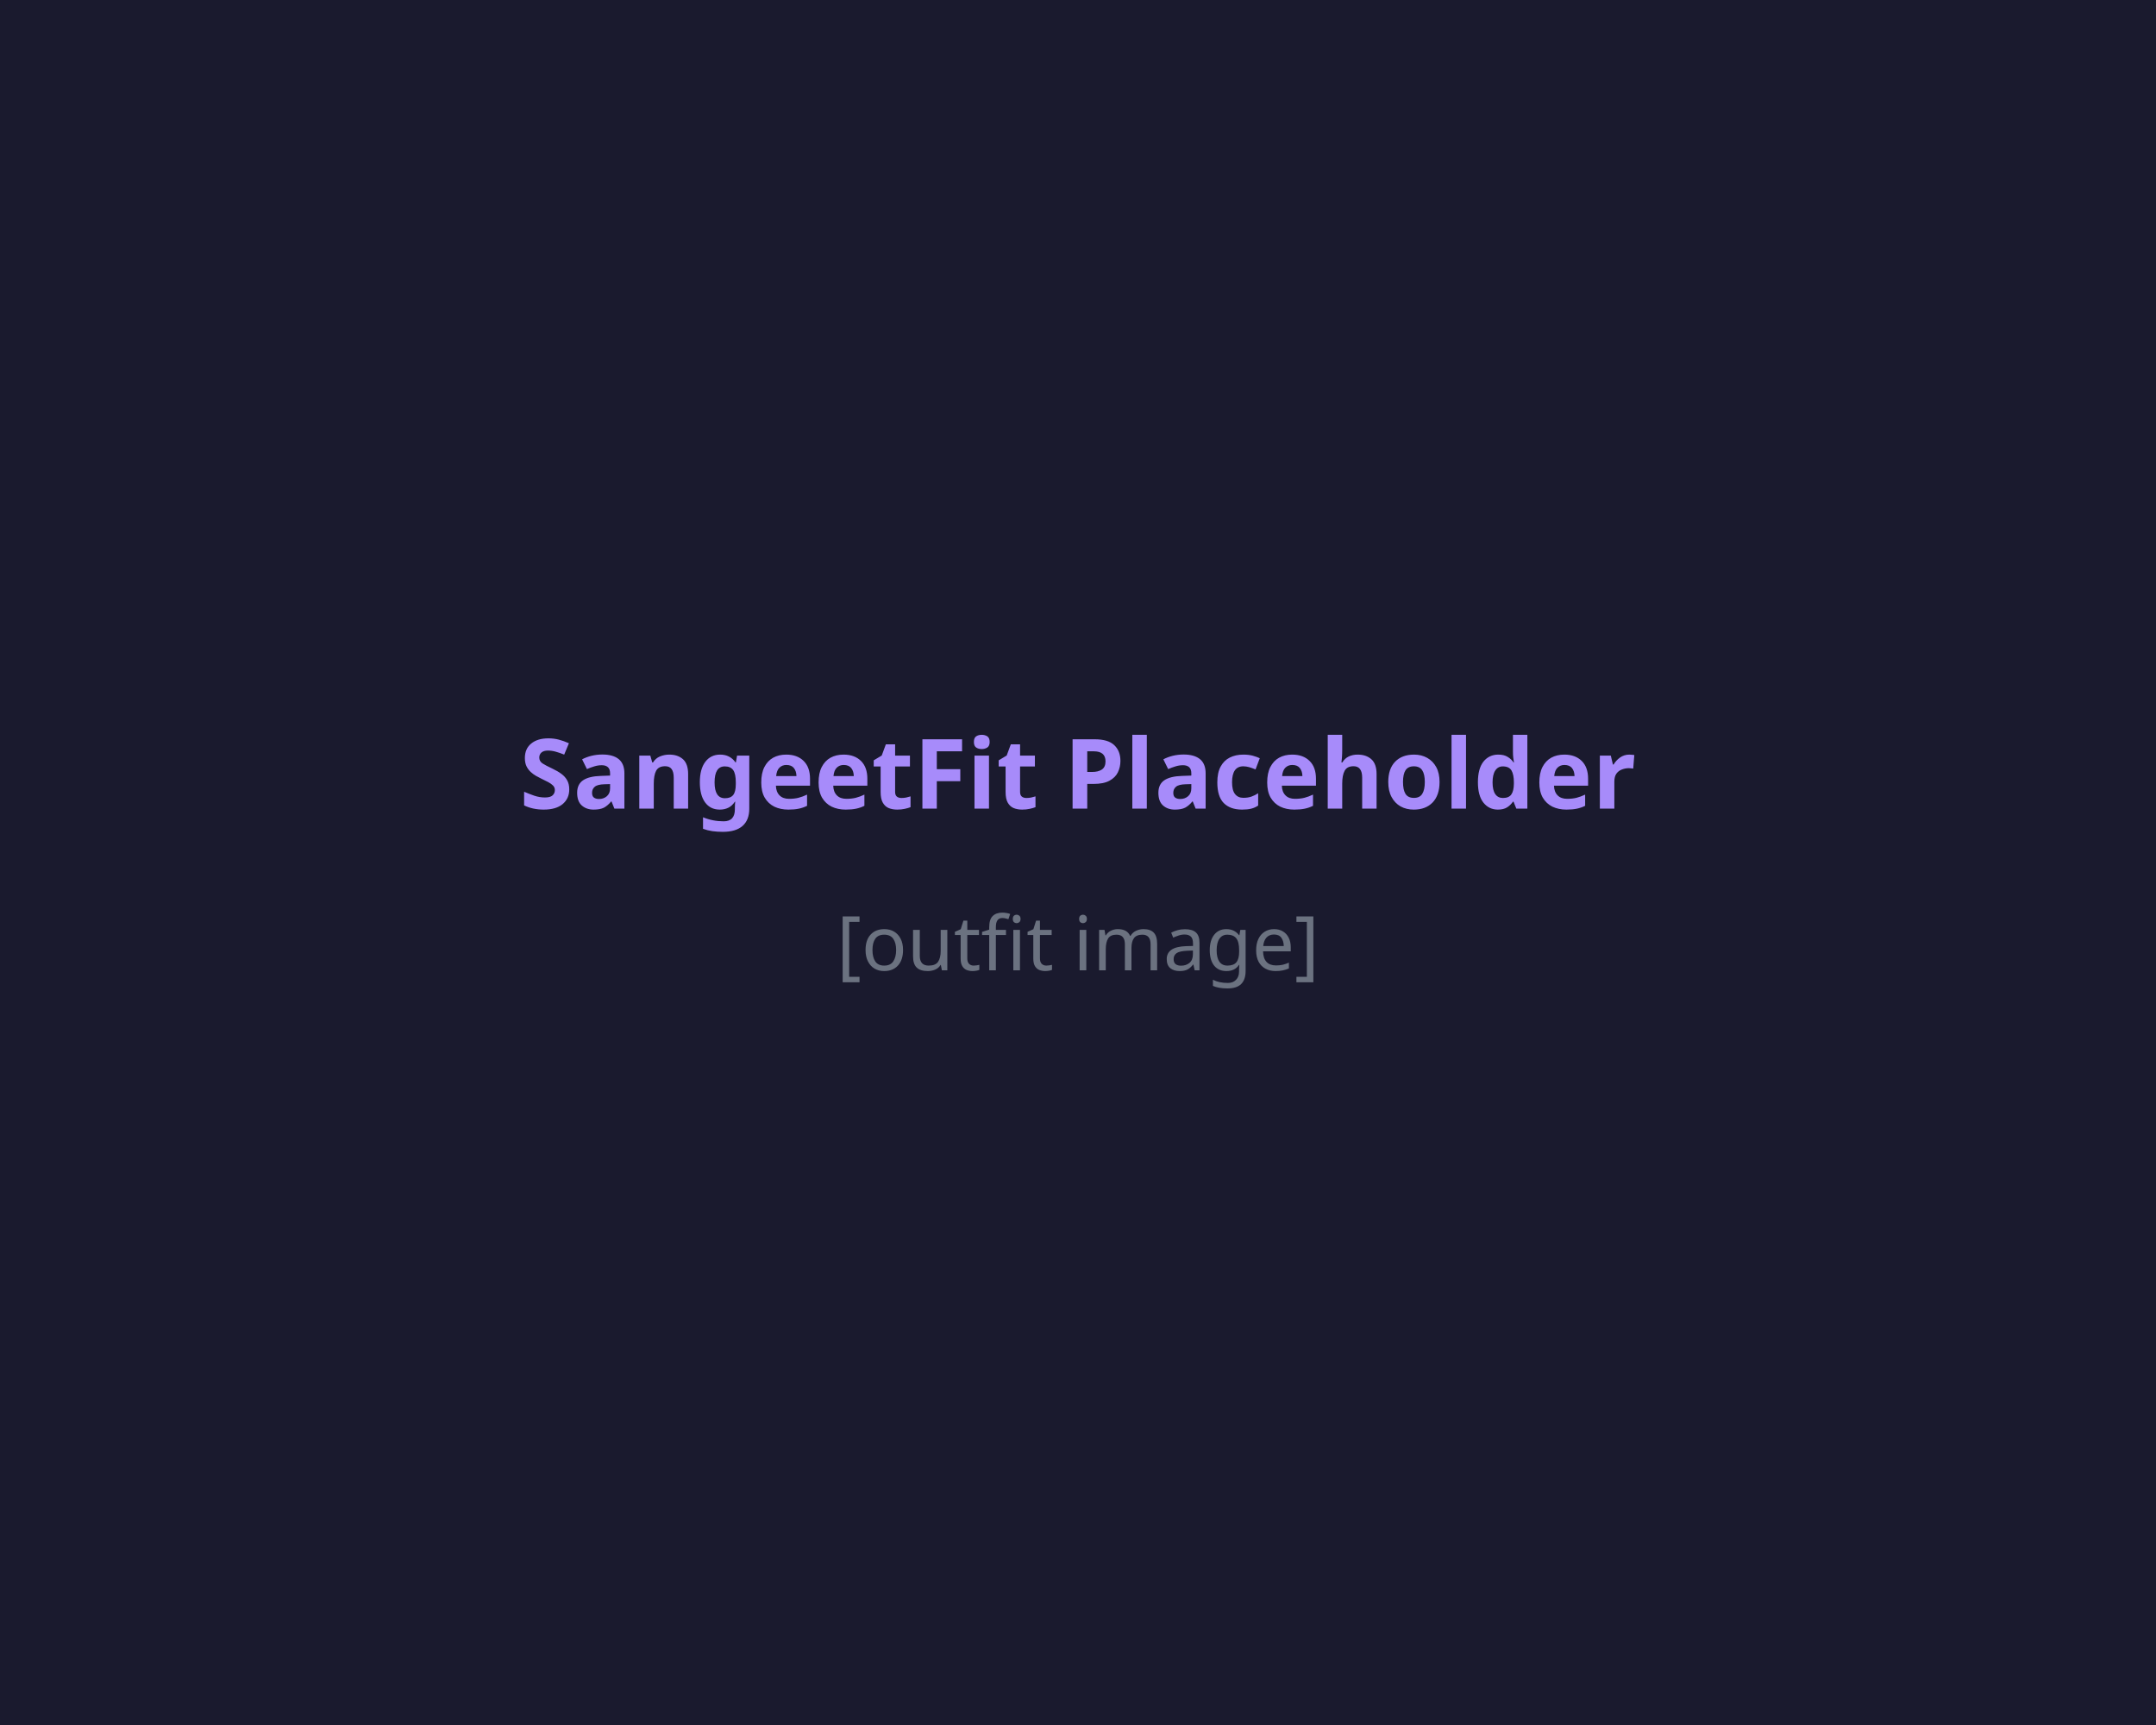
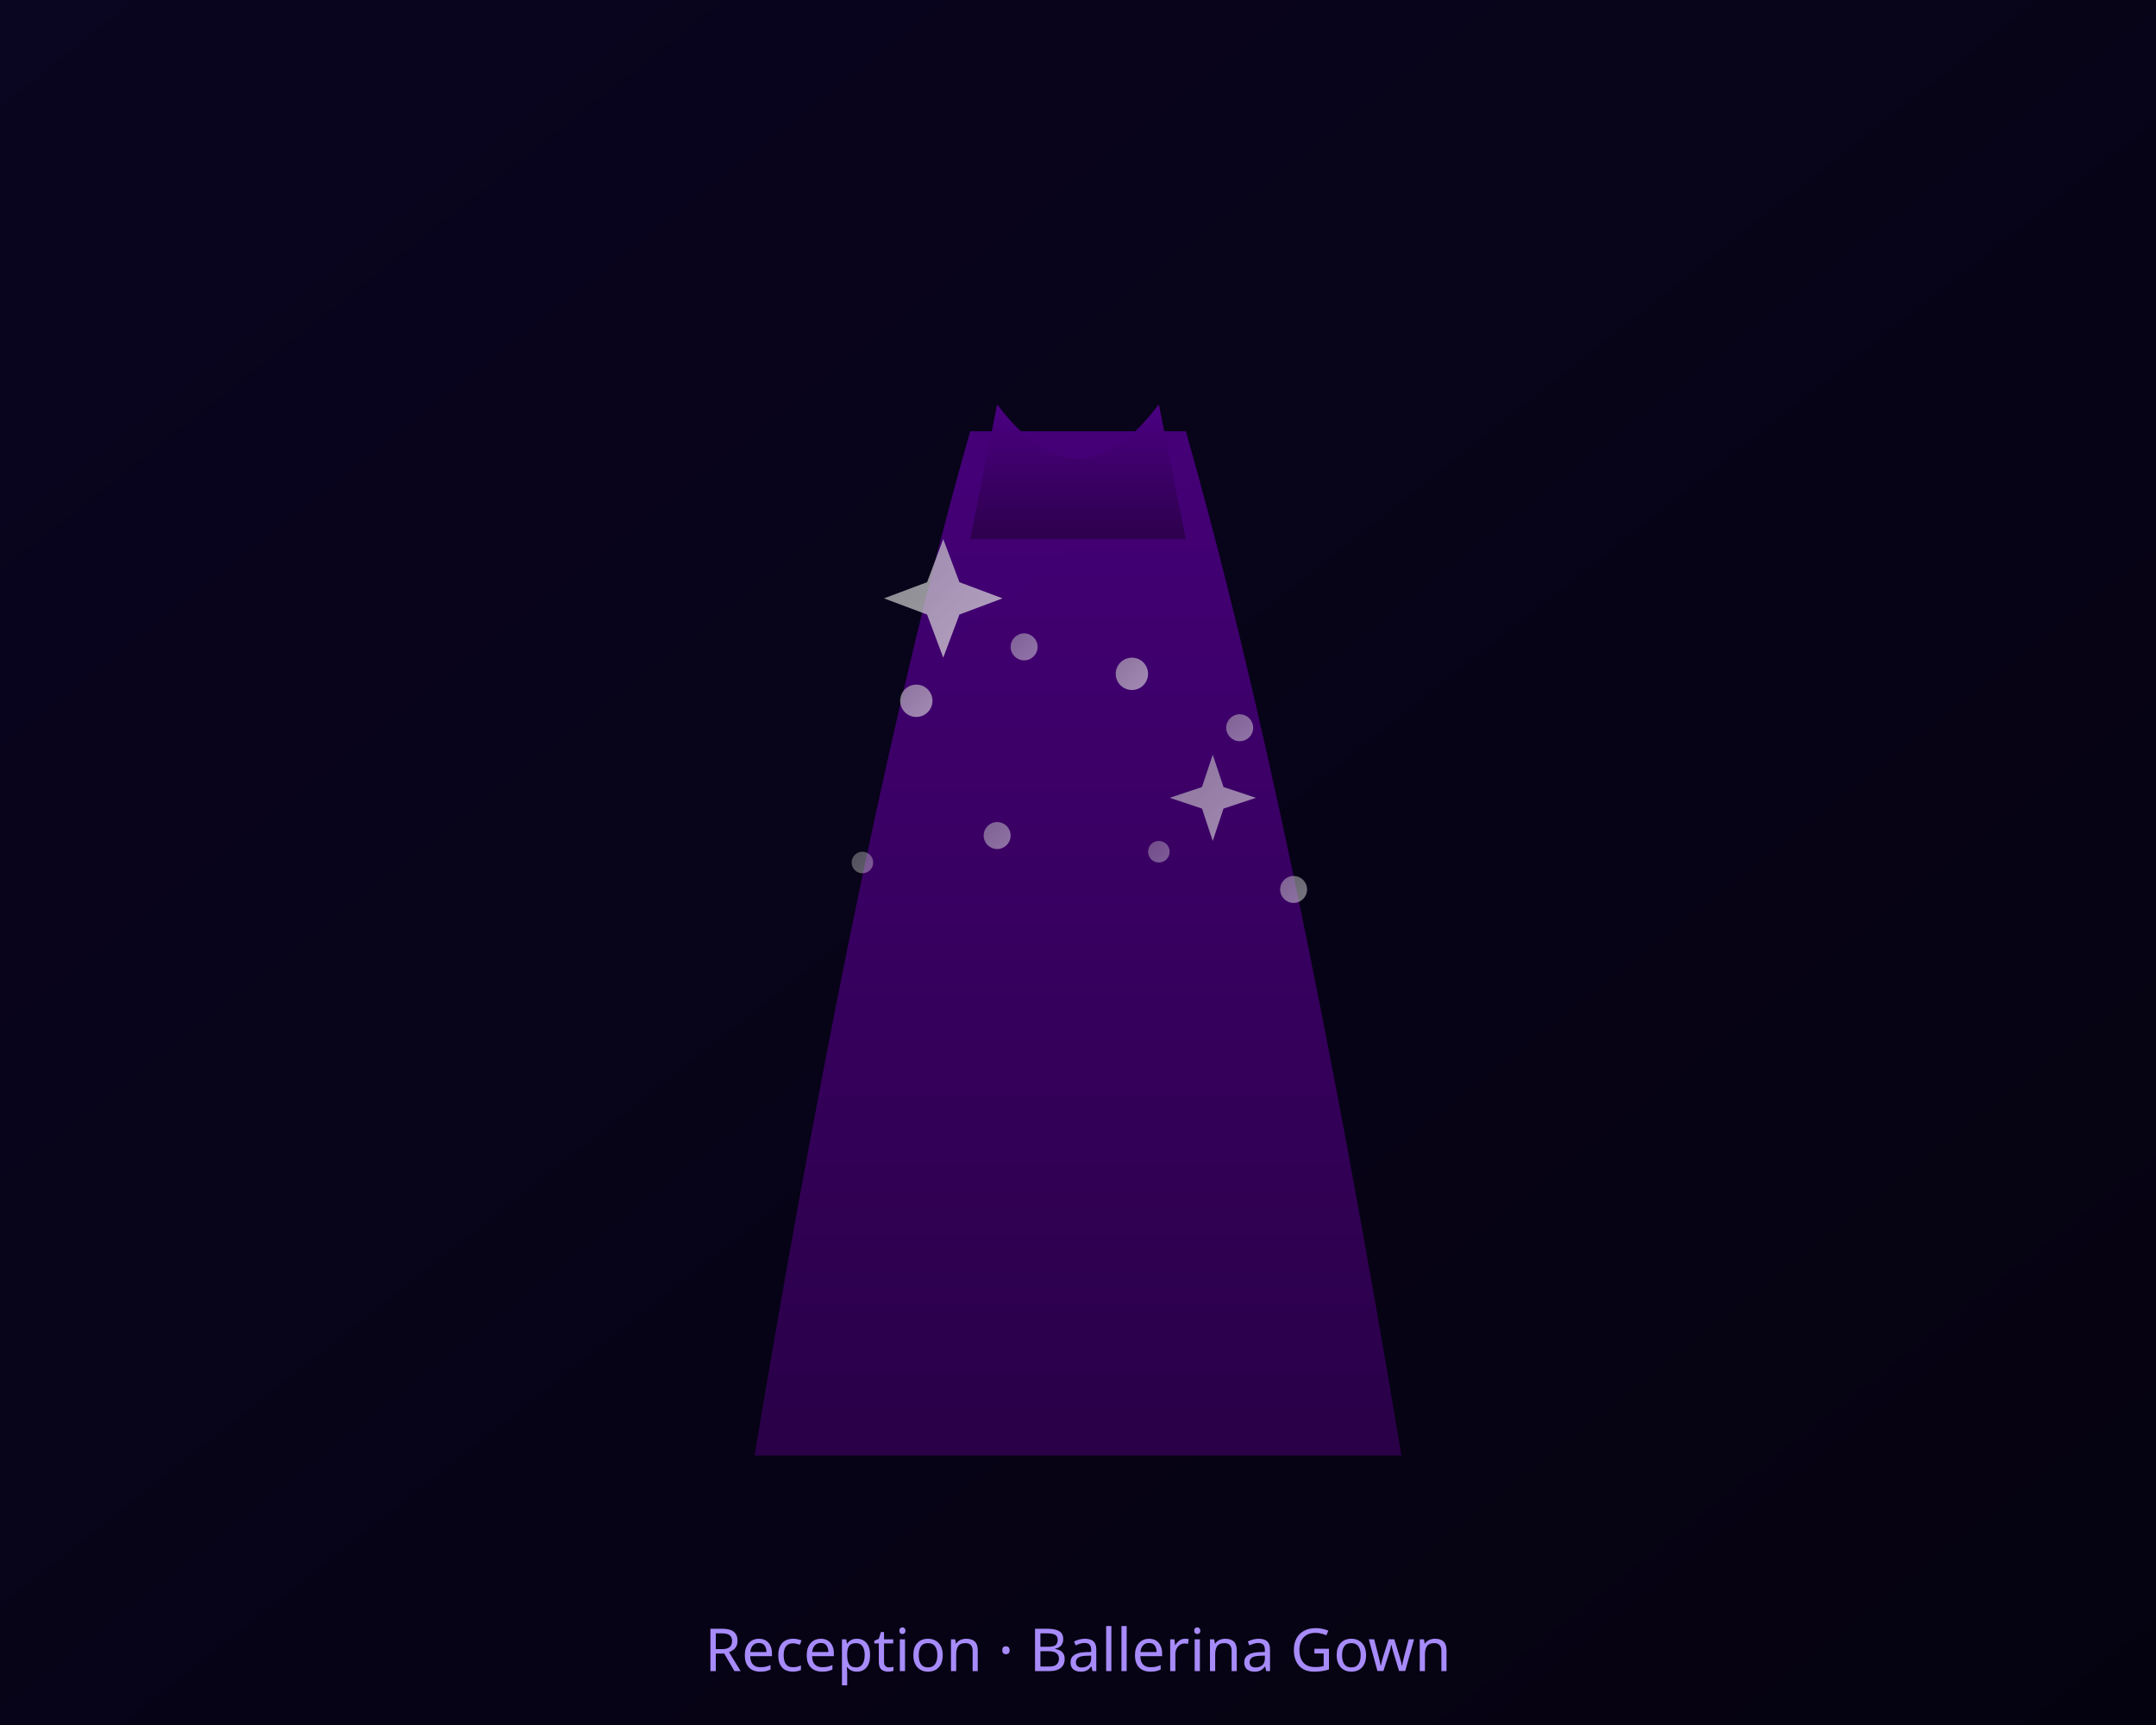
<svg xmlns="http://www.w3.org/2000/svg" width="400" height="320" viewBox="0 0 400 320">
-   <rect width="400" height="320" fill="#1a1a2e" />
-   <text x="200" y="150" text-anchor="middle" fill="#a78bfa" font-size="18" font-family="sans-serif" font-weight="bold">
-     SangeetFit Placeholder
-   </text>
-   <text x="200" y="180" text-anchor="middle" fill="#6b7280" font-size="14" font-family="sans-serif">
-     [outfit image]
-   </text>
+   <defs>
+     <linearGradient id="r1bg" x1="0%" y1="0%" x2="100%" y2="100%">
+       <stop offset="0%" stop-color="#0a0520" />
+       <stop offset="100%" stop-color="#050210" />
+     </linearGradient>
+     <linearGradient id="r1indigo" x1="0%" y1="0%" x2="0%" y2="100%">
+       <stop offset="0%" stop-color="#4B0082" />
+       <stop offset="100%" stop-color="#2d004d" />
+     </linearGradient>
+     <linearGradient id="r1silver" x1="0%" y1="0%" x2="100%" y2="100%">
+       <stop offset="0%" stop-color="#C0C0C0" />
+       <stop offset="100%" stop-color="#E8E8E8" />
+     </linearGradient>
+   </defs>
+   <rect width="400" height="320" fill="url(#r1bg)" />
+   <path d="M180 80 Q160 150 140 270 L260 270 Q240 150 220 80 Z" fill="url(#r1indigo)" opacity="0.9" />
+   <circle cx="170" cy="130" r="3" fill="url(#r1silver)" opacity="0.6" />
+   <circle cx="190" cy="120" r="2.5" fill="url(#r1silver)" opacity="0.5" />
+   <circle cx="210" cy="125" r="3" fill="url(#r1silver)" opacity="0.6" />
+   <circle cx="230" cy="135" r="2.5" fill="url(#r1silver)" opacity="0.5" />
+   <circle cx="160" cy="160" r="2" fill="url(#r1silver)" opacity="0.4" />
+   <circle cx="185" cy="155" r="2.5" fill="url(#r1silver)" opacity="0.5" />
+   <circle cx="215" cy="158" r="2" fill="url(#r1silver)" opacity="0.4" />
+   <circle cx="240" cy="165" r="2.5" fill="url(#r1silver)" opacity="0.5" />
+   <path d="M175 100 L178 108 L186 111 L178 114 L175 122 L172 114 L164 111 L172 108 Z" fill="url(#r1silver)" opacity="0.7" />
+   <path d="M225 140 L227 146 L233 148 L227 150 L225 156 L223 150 L217 148 L223 146 Z" fill="url(#r1silver)" opacity="0.6" />
+   <path d="M185 75 Q200 95 215 75 L220 100 L180 100 Z" fill="url(#r1indigo)" />
+   <text x="200" y="310" text-anchor="middle" fill="#a78bfa" font-size="11" font-family="system-ui" font-weight="500">Reception · Ballerina Gown</text>
</svg>
